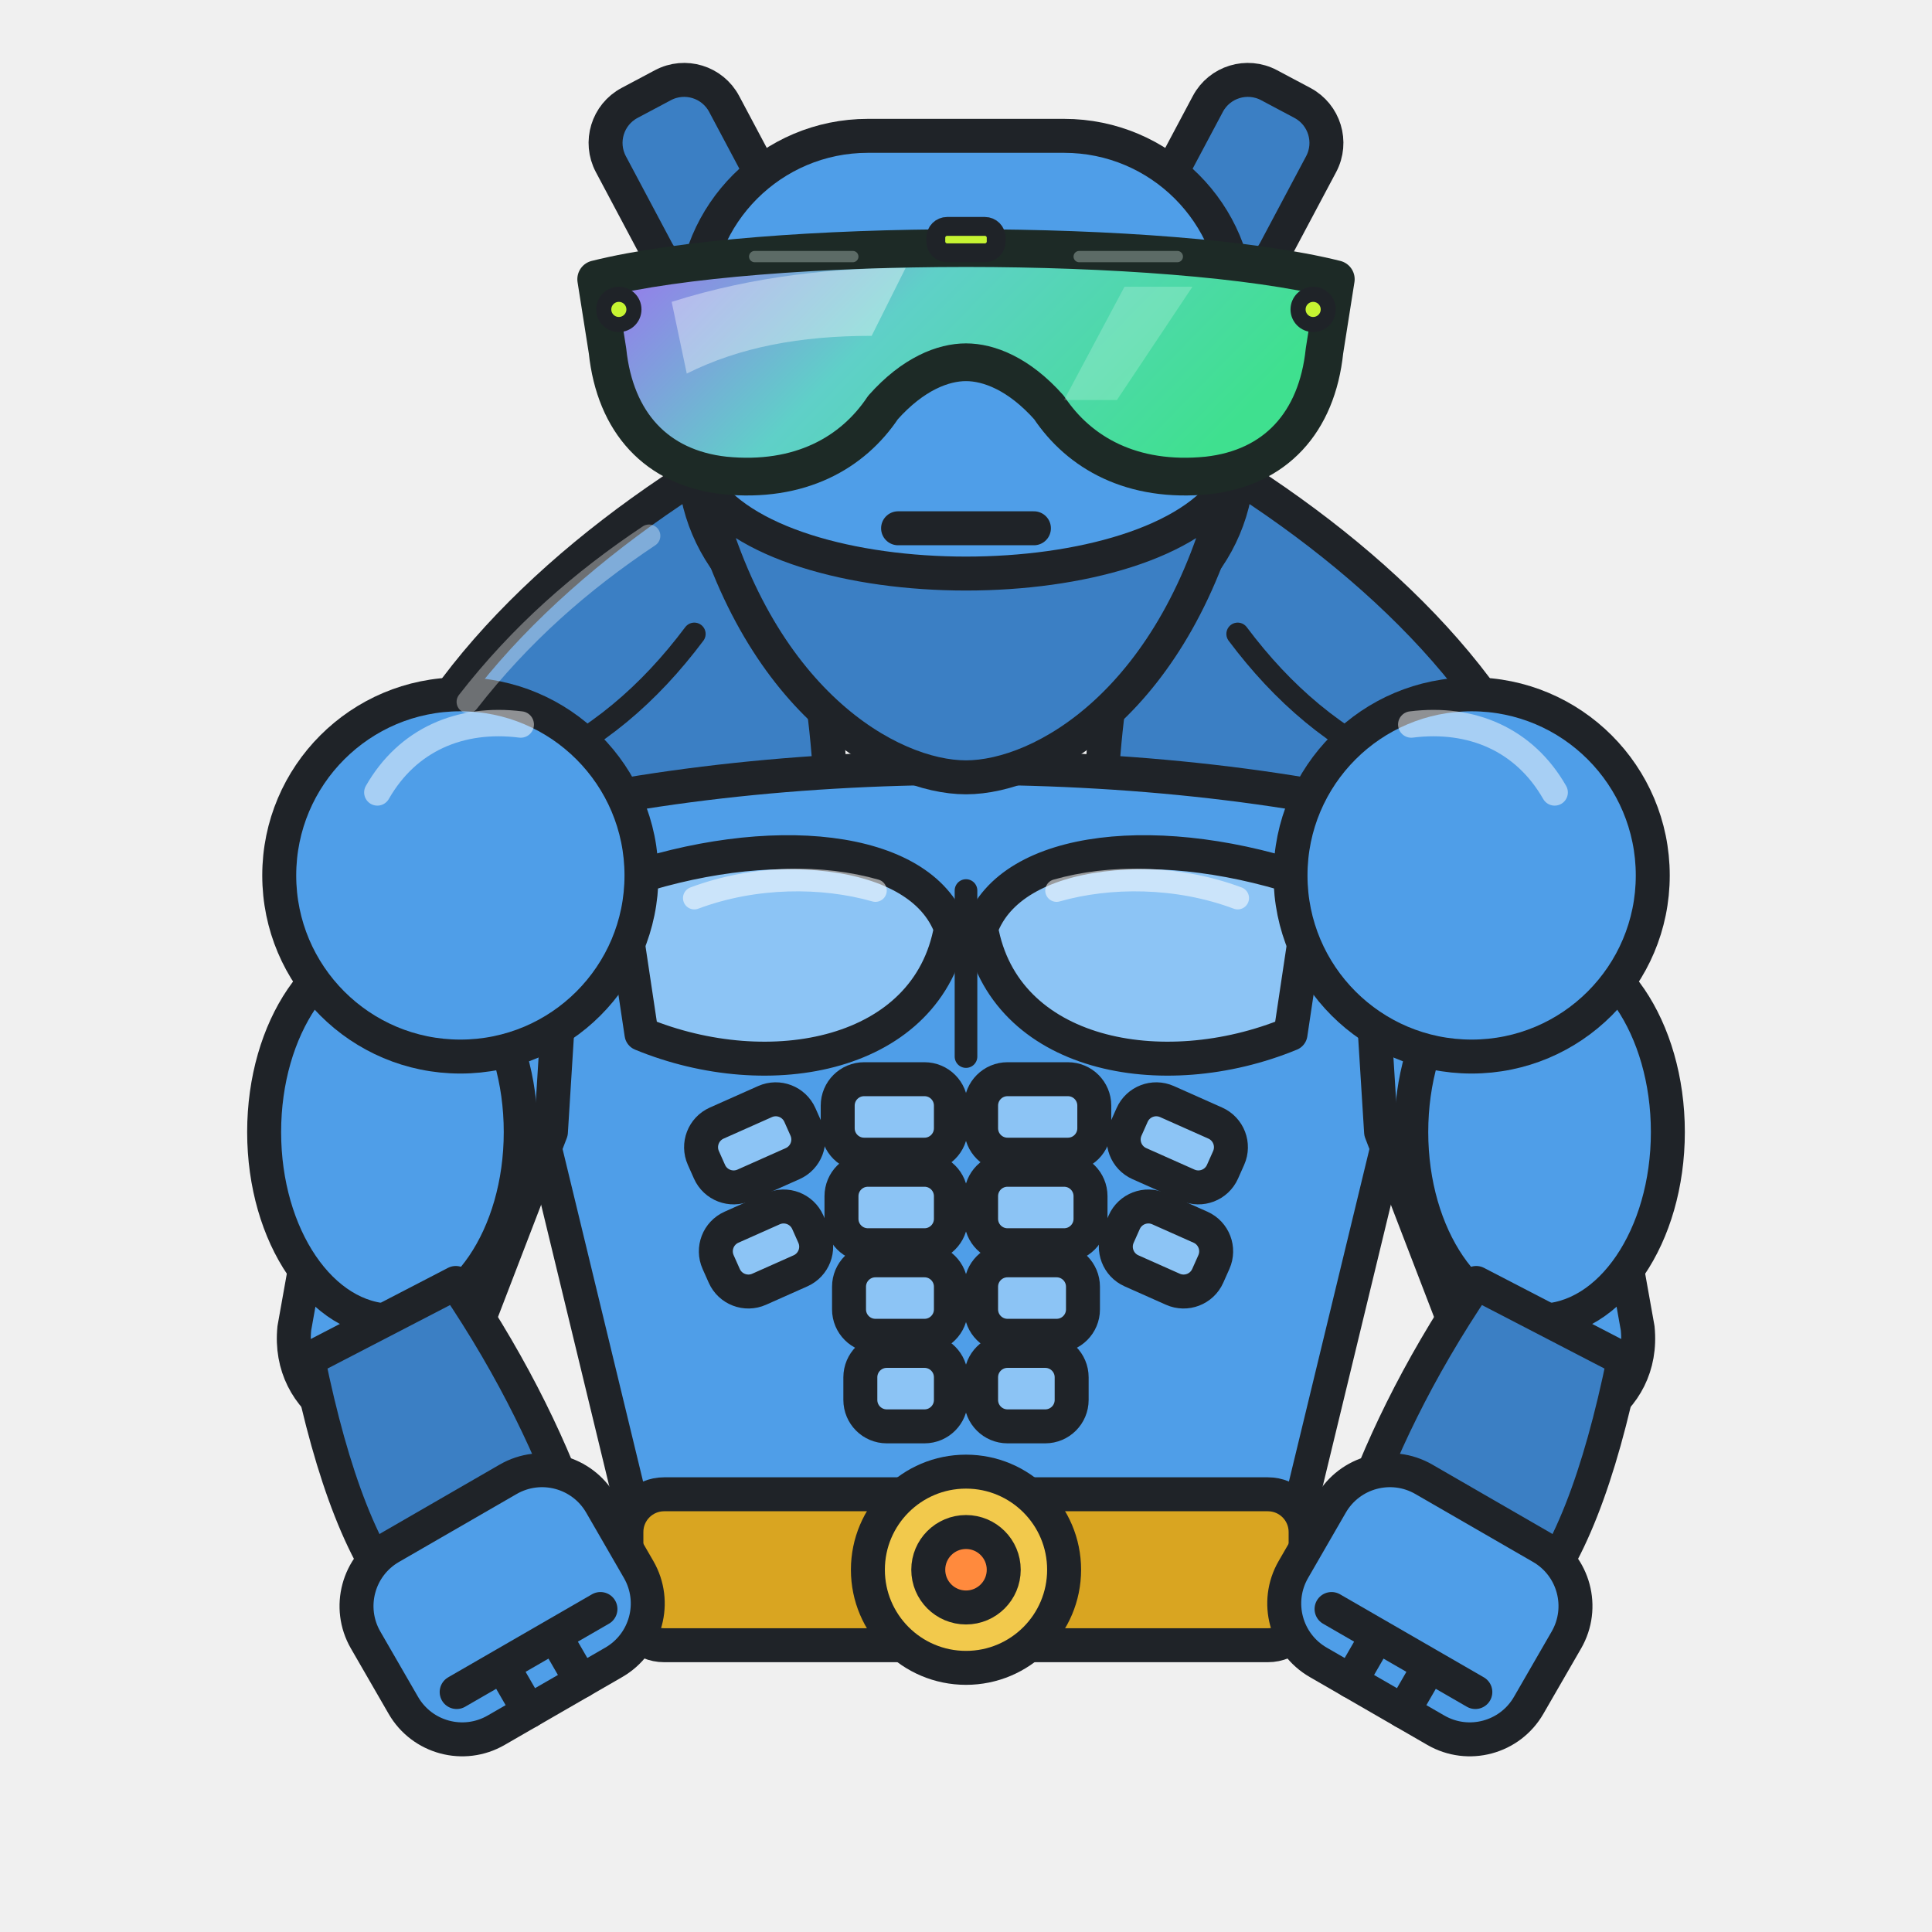
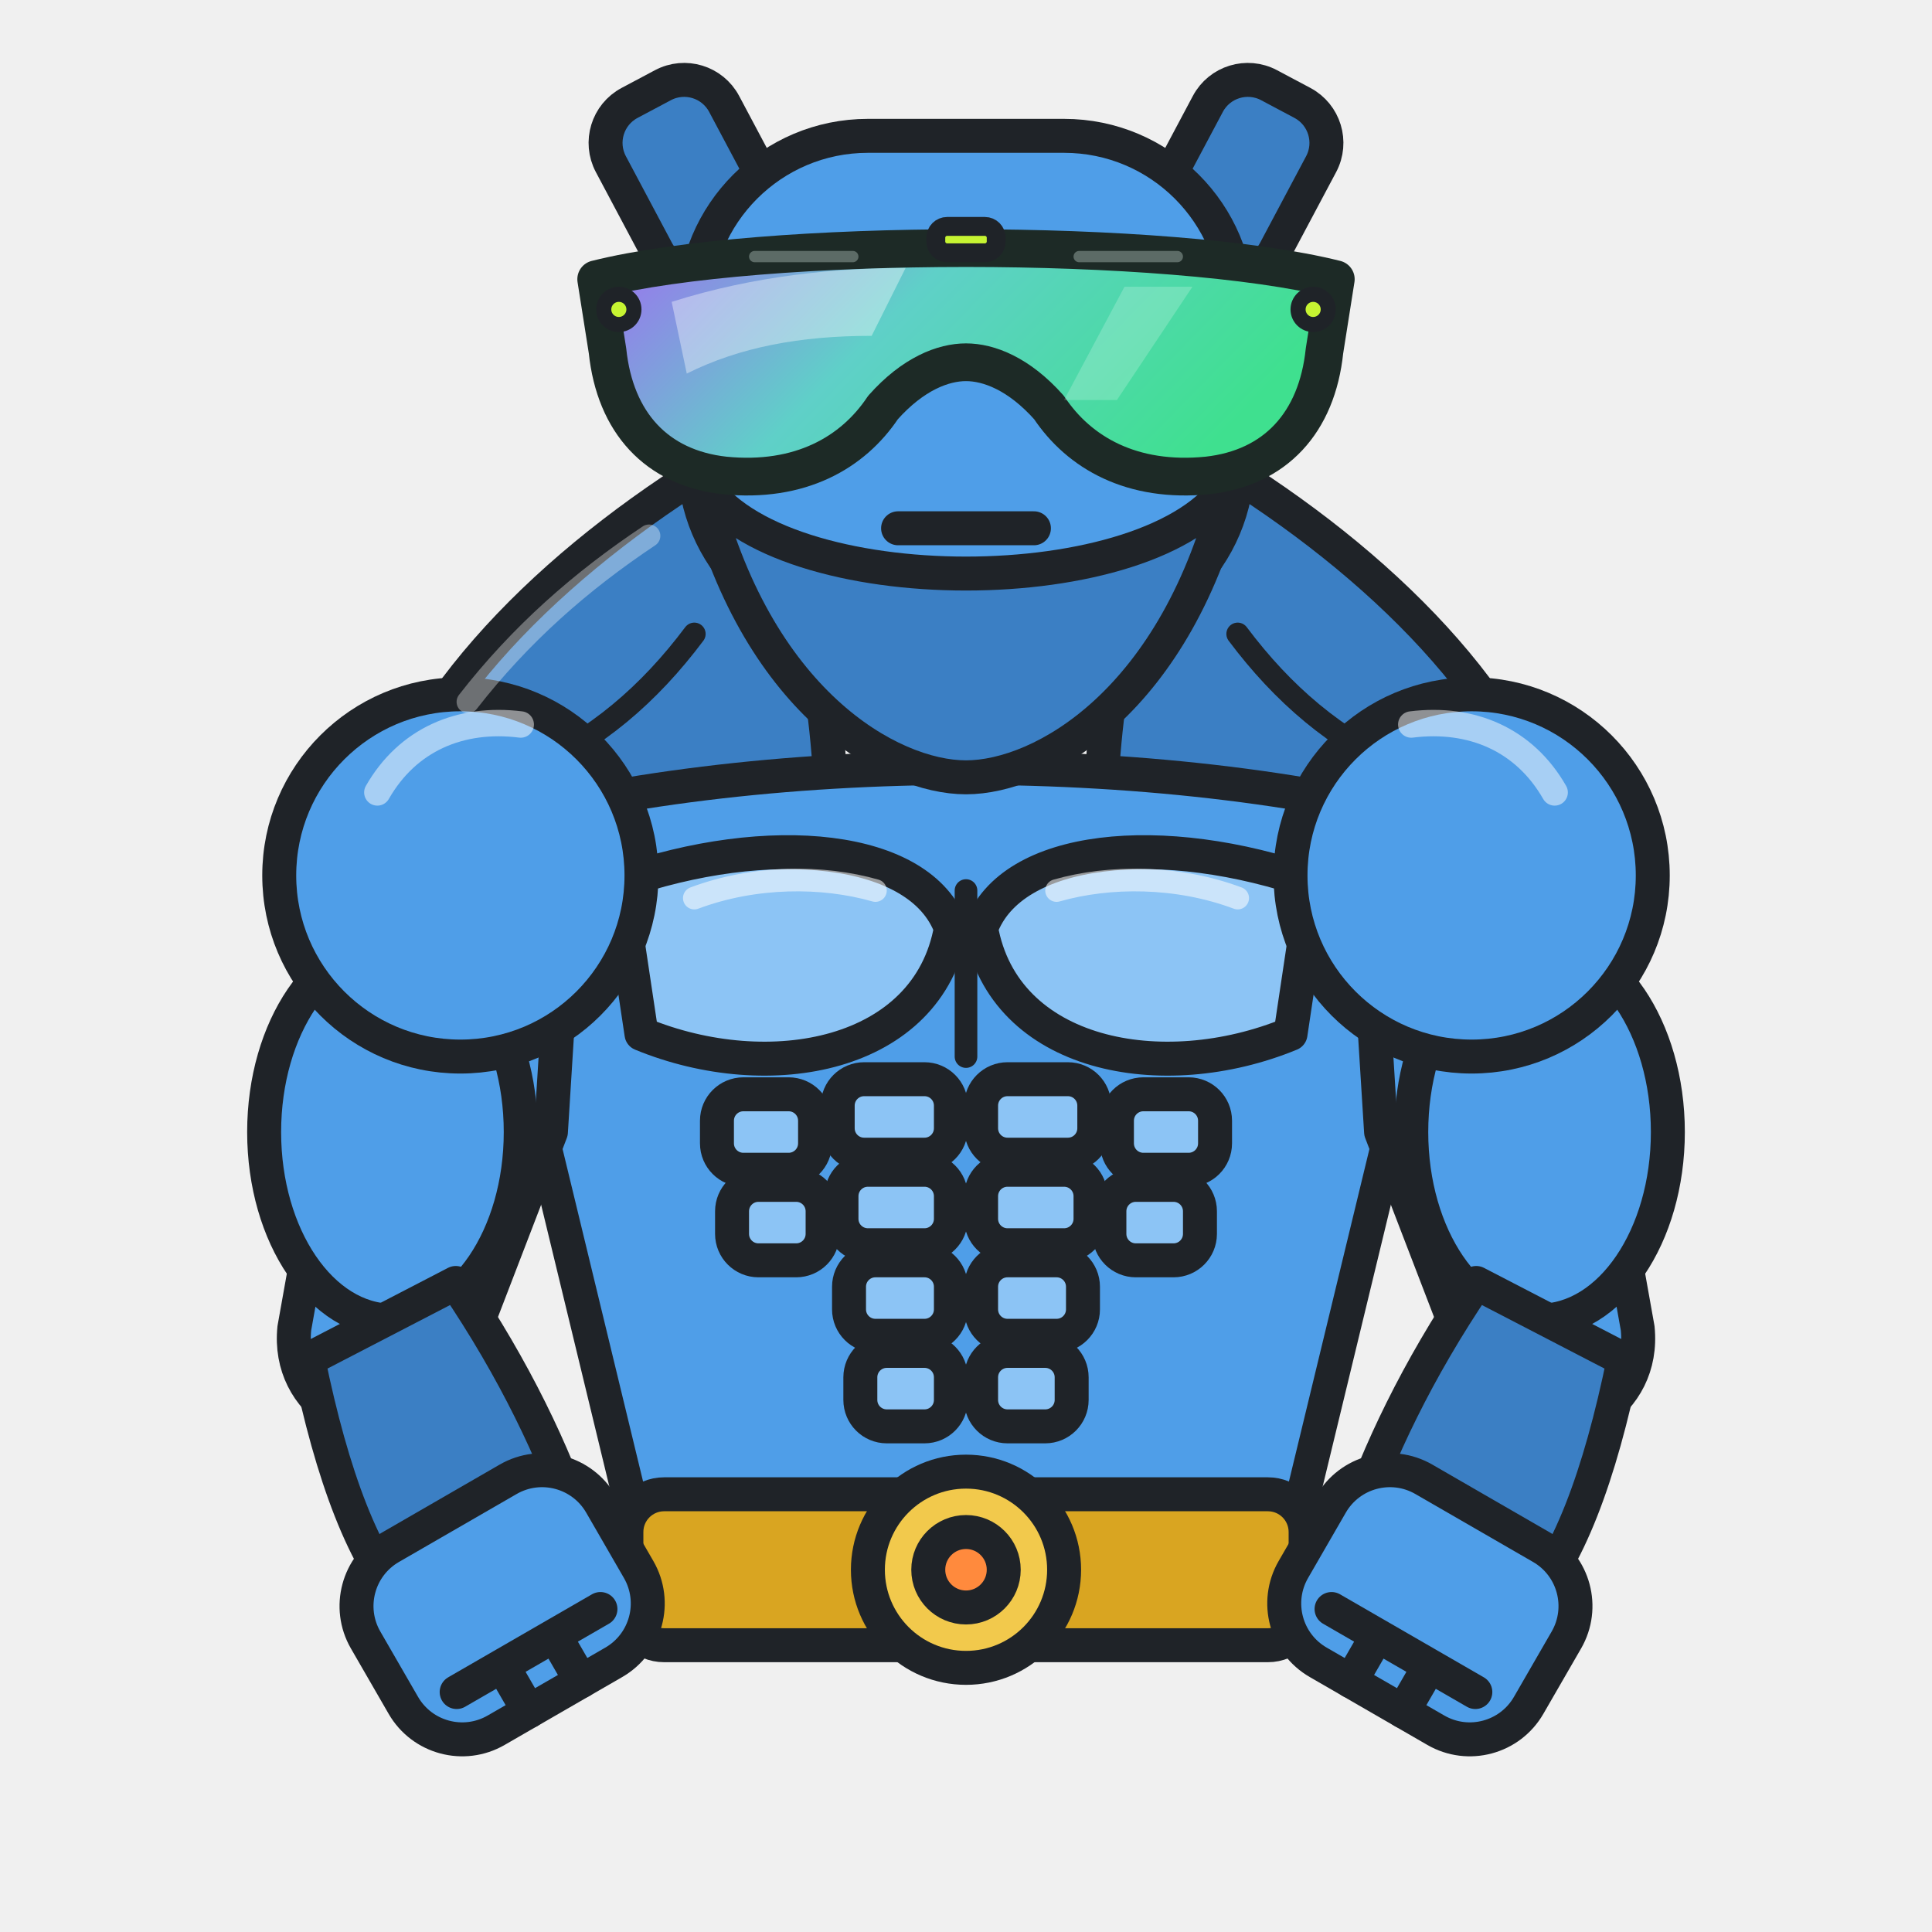
<svg xmlns="http://www.w3.org/2000/svg" width="512" height="512" viewBox="0 0 512 512" role="img" aria-label="Hyperdot mascot: a muscular robot in wraparound sports sunglasses, chin up, fists down">
  <defs>
    <linearGradient id="prizm" x1="0" y1="0" x2="1" y2="0.3">
      <stop offset="0" stop-color="#a06cf2" />
      <stop offset="0.45" stop-color="#5fd0c8" />
      <stop offset="1" stop-color="#3fe08f" />
    </linearGradient>
  </defs>
  <g stroke="#1f2328" stroke-width="9" stroke-linejoin="round" stroke-linecap="round">
    <path id="trapL" d="M100 222 C112 182 150 146 194 120 C210 140 218 172 220 206 C186 220 142 226 100 222 Z" fill="#3b7fc4" />
    <path id="trapLine" d="M184 168 C172 184 158 196 140 204" fill="none" stroke-width="6" />
    <use href="#trapL" transform="translate(512 0) scale(-1 1)" />
    <use href="#trapLine" transform="translate(512 0) scale(-1 1)" />
    <path d="M124 220 C200 198 312 198 388 220 L342 410 C292 432 220 432 170 410 Z" fill="#4f9ee8" />
    <path d="M164 234 C204 220 244 224 252 246 C246 280 204 288 170 274 Z" fill="#8cc4f5" />
    <path d="M348 234 C308 220 268 224 260 246 C266 280 308 288 342 274 Z" fill="#8cc4f5" />
    <path d="M256 236 V280" fill="none" stroke-width="6" />
-     <rect x="186" y="294" width="28" height="18" rx="7" fill="#8cc4f5" transform="rotate(-24 200 303)" />
-     <rect x="190" y="322" width="26" height="18" rx="7" fill="#8cc4f5" transform="rotate(-24 203 331)" />
-     <rect x="298" y="294" width="28" height="18" rx="7" fill="#8cc4f5" transform="rotate(24 312 303)" />
-     <rect x="296" y="322" width="26" height="18" rx="7" fill="#8cc4f5" transform="rotate(24 309 331)" />
+     <rect x="190" y="290" width="26" height="20" rx="7" fill="#8cc4f5" />
+     <rect x="194" y="314" width="24" height="20" rx="7" fill="#8cc4f5" />
+     <rect x="296" y="290" width="26" height="20" rx="7" fill="#8cc4f5" />
+     <rect x="294" y="314" width="24" height="20" rx="7" fill="#8cc4f5" />
    <rect x="222" y="286" width="30" height="20" rx="7" fill="#8cc4f5" />
    <rect x="260" y="286" width="30" height="20" rx="7" fill="#8cc4f5" />
    <rect x="223" y="310" width="29" height="20" rx="7" fill="#8cc4f5" />
    <rect x="260" y="310" width="29" height="20" rx="7" fill="#8cc4f5" />
    <rect x="225" y="334" width="27" height="20" rx="7" fill="#8cc4f5" />
    <rect x="260" y="334" width="27" height="20" rx="7" fill="#8cc4f5" />
    <rect x="228" y="358" width="24" height="20" rx="7" fill="#8cc4f5" />
    <rect x="260" y="358" width="24" height="20" rx="7" fill="#8cc4f5" />
    <rect x="166" y="396" width="180" height="40" rx="10" fill="#d9a521" />
    <circle cx="256" cy="416" r="26" fill="#f2c94c" />
    <circle cx="256" cy="416" r="10" fill="#ff8a3d" />
    <g id="arm">
      <path d="M150 236 C120 236 92 256 88 296 L78 352 C76 372 96 384 116 378 L146 300 Z" fill="#4f9ee8" />
      <ellipse cx="104" cy="300" rx="34" ry="50" fill="#4f9ee8" />
      <g transform="rotate(-30 100 352)">
        <path d="M80 350 C70 380 66 404 70 420 L120 424 C124 404 126 380 124 352 Z" fill="#3b7fc4" />
        <rect x="56" y="404" width="72" height="56" rx="18" fill="#4f9ee8" />
        <path d="M70 446 H114 M84 446 V460 M100 446 V460" fill="none" />
      </g>
      <circle cx="122" cy="232" r="48" fill="#4f9ee8" />
    </g>
    <use href="#arm" transform="translate(512 0) scale(-1 1)" />
    <rect x="166" y="22" width="34" height="50" rx="12" fill="#3b7fc4" transform="rotate(-28 183 47)" />
    <rect x="312" y="22" width="34" height="50" rx="12" fill="#3b7fc4" transform="rotate(28 329 47)" />
    <rect x="184" y="36" width="144" height="132" rx="46" fill="#4f9ee8" />
    <path d="M186 128 C200 186 236 206 256 206 C276 206 312 186 326 128 C306 160 206 160 186 128 Z" fill="#3b7fc4" />
    <path d="M238 140 H274" fill="none" stroke-width="9" />
    <path d="M158 74 C202 63 310 63 354 74 L351 93 C349 112 338 124 320 126 C300 128 286 120 278 108 C270 99 262 96 256 96 C250 96 242 99 234 108 C226 120 212 128 192 126 C174 124 163 112 161 93 Z" fill="url(#prizm)" stroke="#1d2a26" stroke-width="10" />
    <rect x="248" y="60" width="16" height="7" rx="3" fill="#c6f432" stroke-width="5" />
    <circle cx="164" cy="82" r="4" fill="#c6f432" stroke-width="4" />
    <circle cx="348" cy="82" r="4" fill="#c6f432" stroke-width="4" />
  </g>
  <path d="M200 68 H226 M286 68 H312" stroke="#5c6b66" stroke-width="3" stroke-linecap="round" />
  <path d="M178 80 C200 73 222 71 240 71 L231 89 C212 89 196 92 182 99 Z" fill="#ffffff" opacity="0.38" />
  <path d="M298 76 L316 76 L296 106 L282 106 Z" fill="#ffffff" opacity="0.2" />
  <path d="M184 238 C200 232 218 232 232 236" fill="none" stroke="#ffffff" stroke-width="6" stroke-linecap="round" opacity="0.55" />
  <path d="M280 236 C294 232 312 232 328 238" fill="none" stroke="#ffffff" stroke-width="6" stroke-linecap="round" opacity="0.55" />
  <path d="M100 210 C108 196 122 190 138 192" fill="none" stroke="#ffffff" stroke-width="7" stroke-linecap="round" opacity="0.5" />
  <path d="M374 192 C390 190 404 196 412 210" fill="none" stroke="#ffffff" stroke-width="7" stroke-linecap="round" opacity="0.5" />
  <path d="M124 186 C138 168 154 154 172 142" fill="none" stroke="#ffffff" stroke-width="6" stroke-linecap="round" opacity="0.35" />
</svg>
